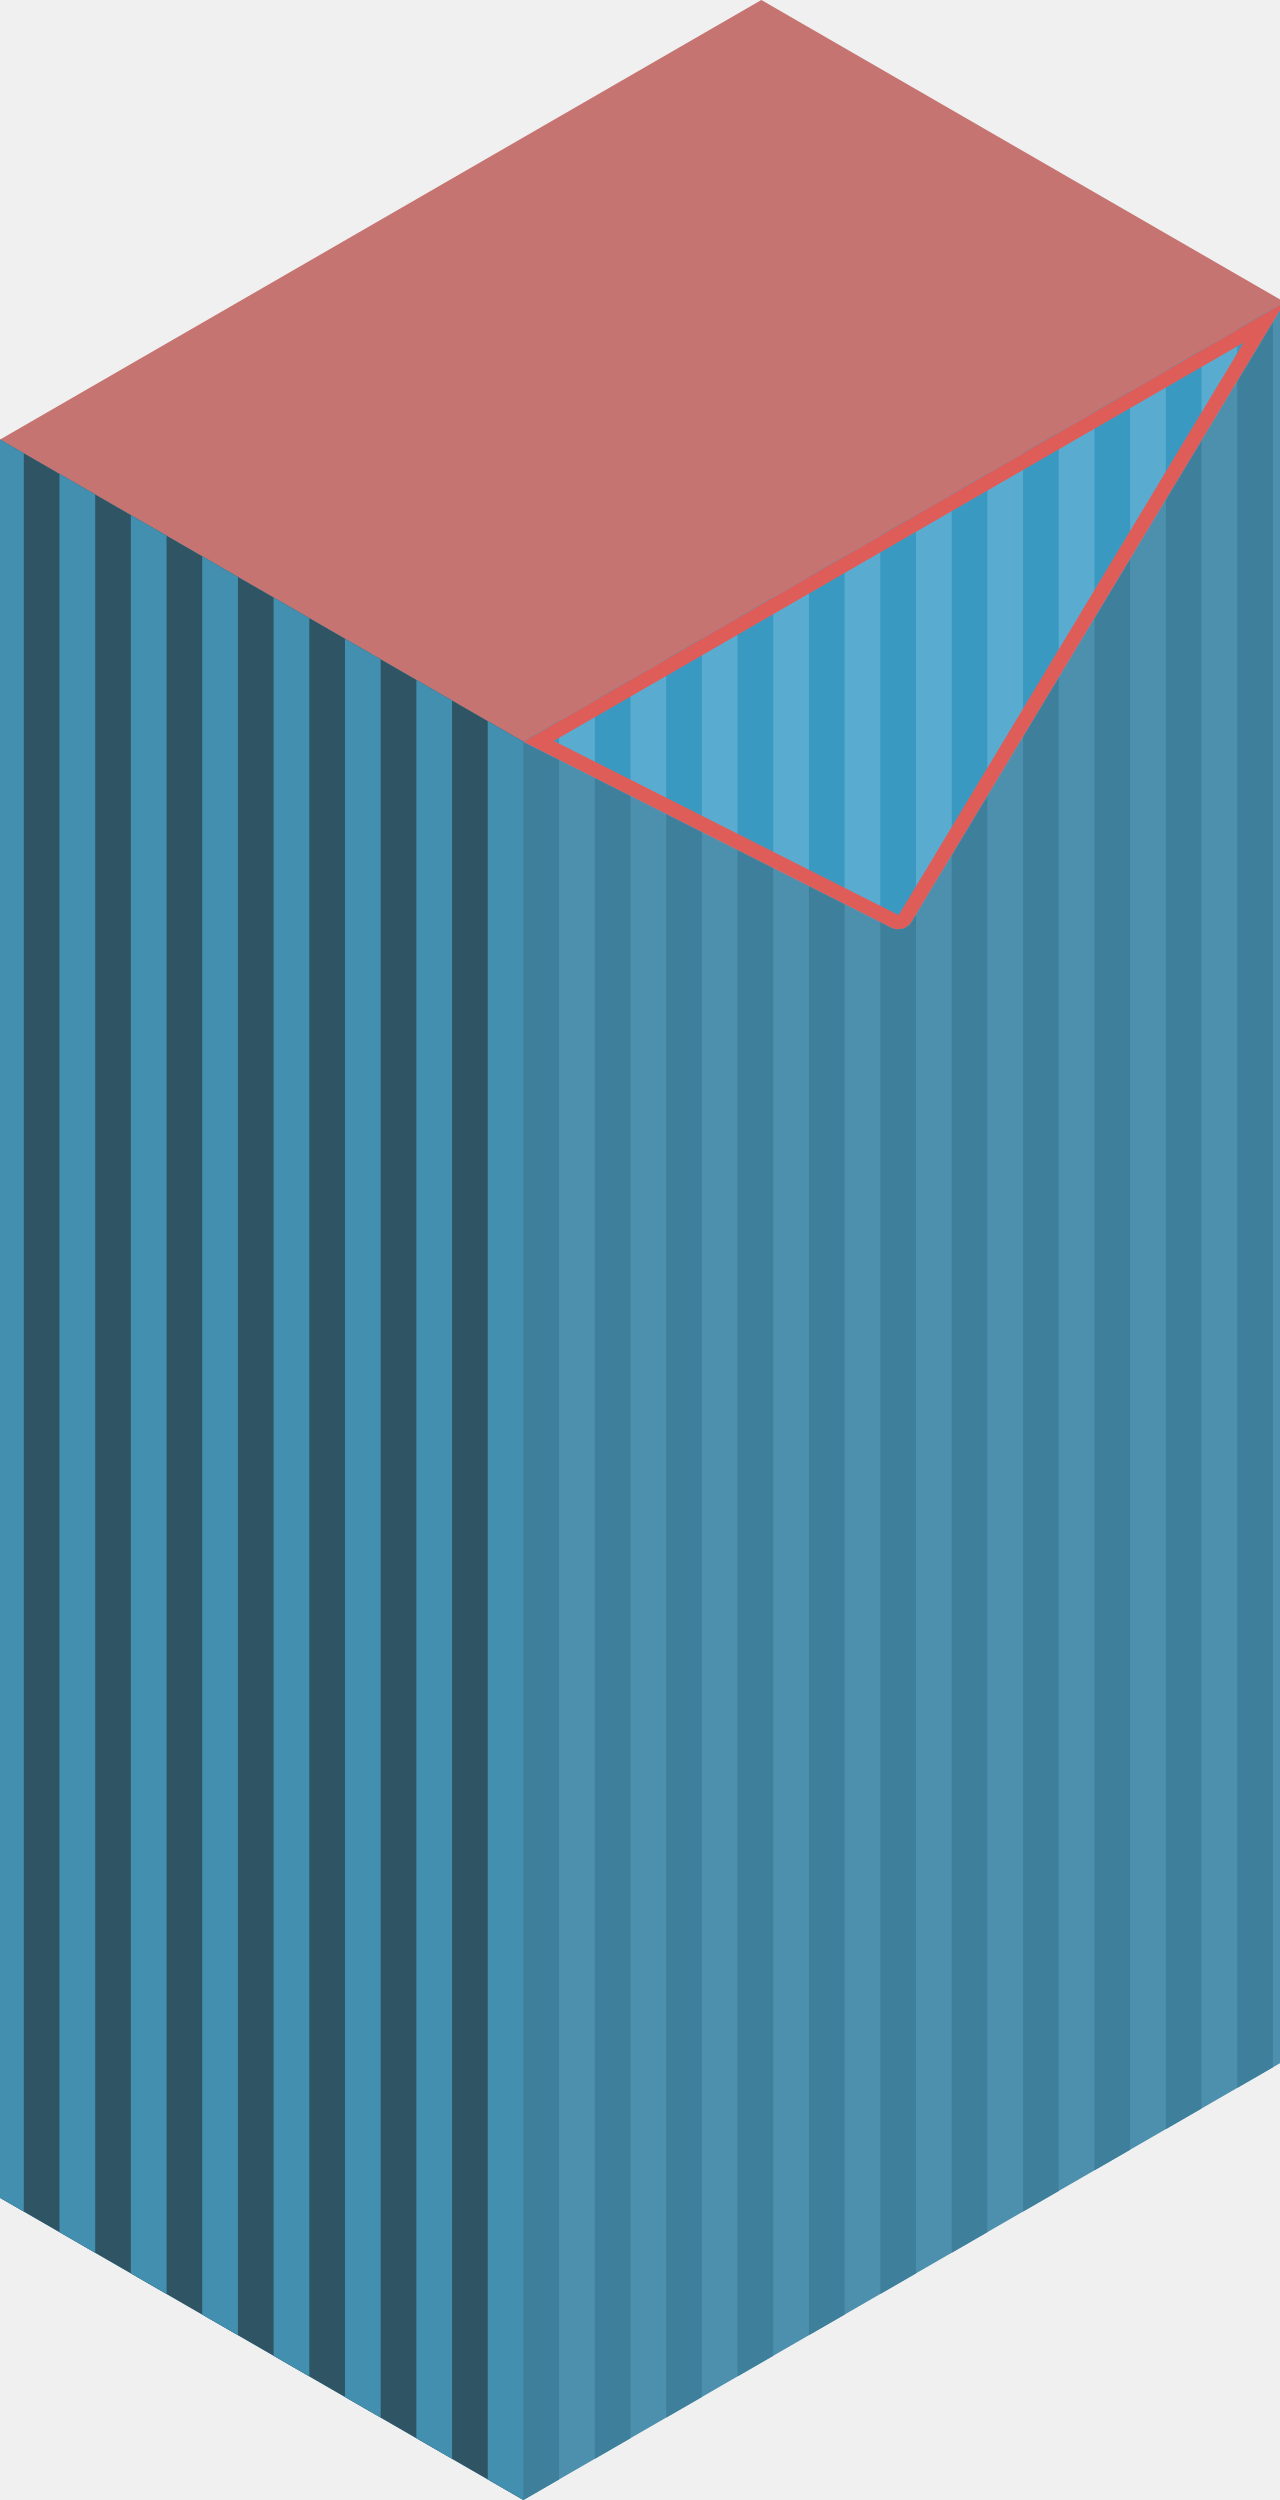
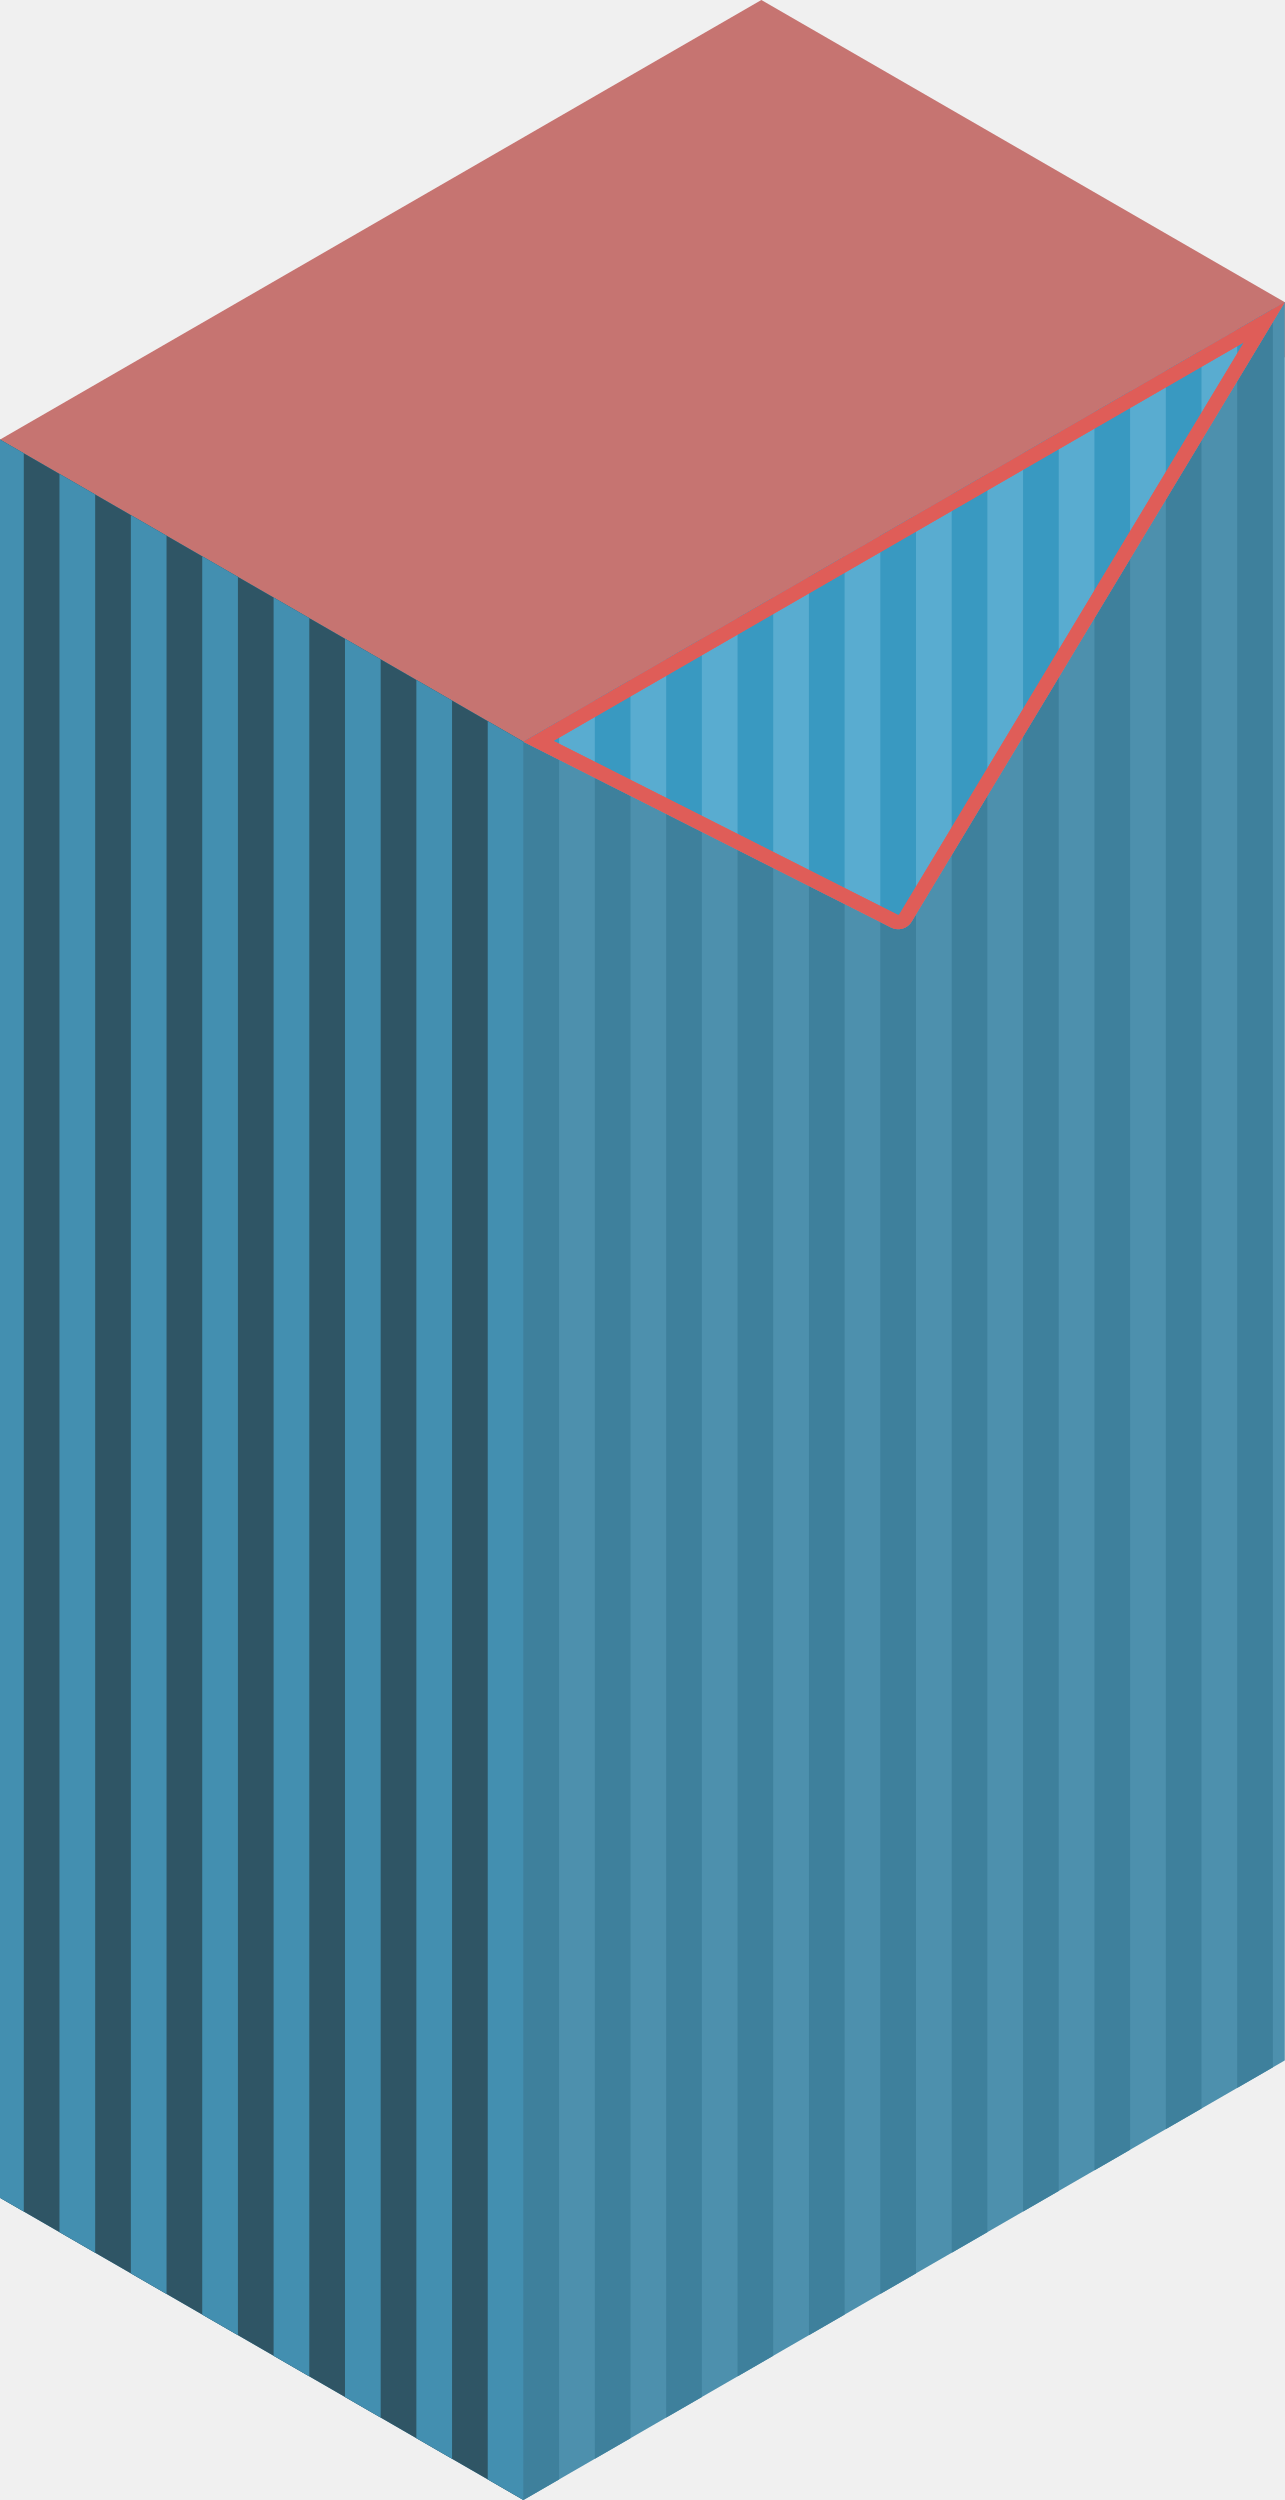
- <svg xmlns="http://www.w3.org/2000/svg" id="Layer_1" data-name="Layer 1" viewBox="0 0 268.903 525.388">
+ <svg xmlns="http://www.w3.org/2000/svg" id="Layer_1" data-name="Layer 1" viewBox="0 0 270 525.388">
  <defs>
    <style>
-       .cls-1 {
-         fill: #fff;
-       }
- 
-       .cls-2, .cls-3 {
-         fill: none;
-       }
- 
-       .cls-3, .cls-5 {
-         clip-path: url(#clip-path);
-       }
- 
      .top-dark {
        fill: #c67471;
      }

      .curtain-R-prim-dark-light {
        fill: #4d90ad;
      }

      .curtain-L-prim-dark {
        fill: #2f5565;
      }

      .curtain-R-prim-dark {
        fill: #3e809c;
      }

      .curtain-L-prim-light {
        fill: #438fb0;
      }

-       .cls-4 {
-         mask: url(#mask);
-       }
- 
      .curtain-R-prim-light {
        fill: #59acd0;
      }

      .curtain-R-prim-light-dark {
        fill: #3999c1;
      }

-       .cls-6 {
-         mask: url(#mask-2);
-       }
- 
-       .cls-7 {
+       .cls-1 {
        fill: #df5d58;
      }
    </style>
-     <clipPath id="clip-path">
-       <path class="cls-2" d="M110,155.884,270,63.508,191.548,193.729a3.285,3.285,0,0,1-4.226,1.217Z" />
-     </clipPath>
-     <mask id="mask" x="110" y="63.508" width="160" height="131.772" maskUnits="userSpaceOnUse">
-       <g id="_mask_M5QoDgWpisNbumVimiZiMWCAe39XP3jx" data-name=" mask M5QoDgWpisNbumVimiZiMWCAe39XP3jx">
-         <path class="cls-1" d="M110,155.884,270,63.508,191.548,193.729a3.285,3.285,0,0,1-4.226,1.217Z" />
-       </g>
-     </mask>
-     <mask id="mask-2" x="103.695" y="60.91" width="168.875" height="137.377" maskUnits="userSpaceOnUse">
-       <g id="_mask_M5QoDgWpisNbumVimiZiMWCAe39XP3jx-2" data-name=" mask M5QoDgWpisNbumVimiZiMWCAe39XP3jx">
-         <path class="cls-1" d="M110,155.884,270,63.508,191.548,193.729a3.285,3.285,0,0,1-4.226,1.217Z" />
-       </g>
-     </mask>
  </defs>
  <g id="root">
    <path id="anchor_0_155.884_270" class="top-dark" d="M0,103.923V92.376L160,0,270,63.508V75.055L110,167.431Z" />
-     <path class="curtain-R-prim-dark-light" d="M270,63.508,110,155.884,0,92.376V461.88l110,63.508,160-92.376Z" />
-     <path class="curtain-L-prim-dark" d="M0,92.376l110,63.508V525.388L0,461.88Z" />
-     <path class="curtain-R-prim-dark" d="M110,155.884l7.5-4.33V521.058l-7.5,4.33Z" />
-     <path class="curtain-L-prim-light" d="M110,155.884l-7.5-4.33V521.058l7.5,4.33Z" />
-     <path class="curtain-R-prim-dark" d="M140,138.564l7.5-4.331V503.738l-7.5,4.33Z" />
-     <path class="curtain-L-prim-light" d="M80,138.564l-7.5-4.331V503.738l7.5,4.33Z" />
-     <path class="curtain-R-prim-dark" d="M170,121.243l7.5-4.33V486.417l-7.5,4.33Z" />
-     <path class="curtain-L-prim-light" d="M50,121.243l-7.5-4.33V486.417l7.5,4.33Z" />
-     <path class="curtain-L-prim-light" d="M20,103.923l-7.5-4.331V469.097l7.5,4.33Z" />
-     <path class="curtain-R-prim-dark" d="M200,103.923l7.5-4.331V469.097l-7.5,4.33Z" />
-     <path class="curtain-R-prim-dark" d="M230,86.602l7.5-4.33V451.776l-7.5,4.33Z" />
-     <path class="curtain-R-prim-dark" d="M260,69.282l7.5-4.331V434.456l-7.5,4.33Z" />
-     <path class="curtain-R-prim-dark" d="M125,147.224l7.5-4.33V512.398l-7.5,4.33Z" />
-     <path class="curtain-L-prim-light" d="M95,147.224l-7.5-4.33V512.398l7.5,4.33Z" />
-     <path class="curtain-R-prim-dark" d="M155,129.903l7.5-4.33V495.077l-7.5,4.33Z" />
-     <path class="curtain-L-prim-light" d="M65,129.903l-7.5-4.33V495.077l7.5,4.33Z" />
-     <path class="curtain-L-prim-light" d="M35,112.583l-7.5-4.33V477.757l7.5,4.33Z" />
-     <path class="curtain-L-prim-light" d="M5,95.262,0,92.376V461.88l5,2.886Z" />
-     <path class="curtain-R-prim-dark" d="M185,112.583l7.5-4.33V477.757l-7.5,4.33Z" />
-     <path class="curtain-R-prim-dark" d="M215,95.262l7.5-4.33V460.436l-7.5,4.33Z" />
-     <path class="curtain-R-prim-dark" d="M245,77.942l7.5-4.33V443.116l-7.5,4.33Z" />
-     <g class="cls-4">
-       <path class="curtain-R-prim-light" d="M110,155.884,270,63.508,191.548,193.729a3.285,3.285,0,0,1-4.226,1.217Z" />
+     <path id="Path" class="curtain-R-prim-dark-light" d="M270,63.508,110,155.884,0,92.376V461.88l110,63.508,160-92.376Z" />
+     <path id="Path-2" data-name="Path" class="curtain-L-prim-dark" d="M0,92.376l110,63.508V525.388L0,461.88Z" />
+     <path id="Path-3" data-name="Path" class="curtain-R-prim-dark" d="M110,155.884l7.5-4.33V521.058l-7.5,4.33Z" />
+     <path id="Path-4" data-name="Path" class="curtain-L-prim-light" d="M110,155.884l-7.5-4.33V521.058l7.5,4.33Z" />
+     <path id="Path-5" data-name="Path" class="curtain-R-prim-dark" d="M140,138.564l7.5-4.331V503.738l-7.5,4.33Z" />
+     <path id="Path-6" data-name="Path" class="curtain-L-prim-light" d="M80,138.564l-7.5-4.331V503.738l7.5,4.33Z" />
+     <path id="Path-7" data-name="Path" class="curtain-R-prim-dark" d="M170,121.243l7.5-4.33V486.417l-7.5,4.33Z" />
+     <path id="Path-8" data-name="Path" class="curtain-L-prim-light" d="M50,121.243l-7.5-4.33V486.417l7.5,4.33Z" />
+     <path id="Path-9" data-name="Path" class="curtain-L-prim-light" d="M20,103.923l-7.5-4.331V469.097l7.5,4.33Z" />
+     <path id="Path-10" data-name="Path" class="curtain-R-prim-dark" d="M200,103.923l7.5-4.331V469.097l-7.5,4.33Z" />
+     <path id="Path-11" data-name="Path" class="curtain-R-prim-dark" d="M230,86.602l7.5-4.33V451.776l-7.5,4.33Z" />
+     <path id="Path-12" data-name="Path" class="curtain-R-prim-dark" d="M260,69.282l7.5-4.331V434.456l-7.5,4.33Z" />
+     <path id="Path-13" data-name="Path" class="curtain-R-prim-dark" d="M125,147.224l7.5-4.33V512.398l-7.5,4.33Z" />
+     <path id="Path-14" data-name="Path" class="curtain-L-prim-light" d="M95,147.224l-7.5-4.33V512.398l7.5,4.33Z" />
+     <path id="Path-15" data-name="Path" class="curtain-R-prim-dark" d="M155,129.903l7.5-4.33V495.077l-7.5,4.33Z" />
+     <path id="Path-16" data-name="Path" class="curtain-L-prim-light" d="M65,129.903l-7.5-4.33V495.077l7.5,4.33Z" />
+     <path id="Path-17" data-name="Path" class="curtain-L-prim-light" d="M35,112.583l-7.5-4.33V477.757l7.5,4.33Z" />
+     <path id="Path-18" data-name="Path" class="curtain-L-prim-light" d="M5,95.262,0,92.376V461.88l5,2.886Z" />
+     <path id="Path-19" data-name="Path" class="curtain-R-prim-dark" d="M185,112.583l7.5-4.33V477.757l-7.5,4.33Z" />
+     <path id="Path-20" data-name="Path" class="curtain-R-prim-dark" d="M215,95.262l7.5-4.33V460.436l-7.5,4.33Z" />
+     <path id="Path-21" data-name="Path" class="curtain-R-prim-dark" d="M245,77.942l7.5-4.33V443.116l-7.5,4.33Z" />
+     <path id="Mask" class="curtain-R-prim-light" d="M110,155.884,270,63.508,191.548,193.729a3.285,3.285,0,0,1-4.226,1.217Z" />
+     <g>
+       <polygon class="curtain-R-prim-light-dark" points="117.5 159.673 117.5 151.554 110 155.884 117.5 159.673" />
+       <polygon class="curtain-R-prim-light-dark" points="140 138.564 140 171.039 147.5 174.829 147.5 134.233 144.323 136.067 140 138.564" />
+       <polygon class="curtain-R-prim-light-dark" points="170 121.243 170 186.195 177.5 189.984 177.5 116.913 171.676 120.275 170 121.243" />
+       <polygon class="curtain-R-prim-light-dark" points="200 103.923 200 179.7 207.5 167.25 207.5 99.592 204.224 101.484 200 103.923" />
+       <polygon class="curtain-R-prim-light-dark" points="230 86.602 230 129.903 237.5 117.454 237.5 82.272 230.67 86.215 230 86.602" />
+       <polygon class="curtain-R-prim-light-dark" points="264.191 66.862 260 69.282 260 80.107 267.5 67.658 267.5 64.952 264.191 66.862" />
+       <polygon class="curtain-R-prim-light-dark" points="125 163.462 132.5 167.251 132.5 142.894 125 147.224 125 163.462" />
+       <polygon class="curtain-R-prim-light-dark" points="155 178.618 162.5 182.406 162.5 125.573 155 129.903 155 178.618" />
+       <path class="curtain-R-prim-light-dark" d="M185,193.773l2.322,1.173a3.285,3.285,0,0,0,4.226-1.217l.952-1.58v-83.896l-7.5,4.33Z" />
+       <polygon class="curtain-R-prim-light-dark" points="215 154.801 222.5 142.352 222.5 90.932 215 95.262 215 154.801" />
+       <polygon class="curtain-R-prim-light-dark" points="245 105.005 252.5 92.556 252.5 73.612 245 77.942 245 105.005" />
    </g>
-     <path class="curtain-R-prim-light" d="M110,155.884,270,63.508,191.548,193.729a3.285,3.285,0,0,1-4.226,1.217Z" />
-     <g class="cls-5">
-       <path class="curtain-R-prim-light-dark" d="M110,155.884l7.5-4.33V255.477l-7.5,4.33Z" />
-       <path class="curtain-R-prim-light-dark" d="M140,138.564l7.5-4.331V238.156l-7.5,4.331Z" />
-       <path class="curtain-R-prim-light-dark" d="M170,121.243l7.5-4.33V220.836l-7.5,4.33Z" />
-       <path class="curtain-R-prim-light-dark" d="M200,103.923l7.5-4.331V203.515l-7.5,4.331Z" />
-       <path class="curtain-R-prim-light-dark" d="M230,86.602l7.5-4.33V186.195l-7.5,4.33Z" />
-       <path class="curtain-R-prim-light-dark" d="M260,69.282l7.5-4.331V168.874l-7.5,4.331Z" />
-       <path class="curtain-R-prim-light-dark" d="M125,147.224l7.5-4.33V246.817l-7.5,4.33Z" />
-       <path class="curtain-R-prim-light-dark" d="M155,129.903l7.5-4.33V229.496l-7.5,4.33Z" />
-       <path class="curtain-R-prim-light-dark" d="M185,112.583l7.5-4.33V212.176l-7.5,4.33Z" />
-       <path class="curtain-R-prim-light-dark" d="M215,95.262l7.5-4.33V194.855l-7.5,4.33Z" />
-       <path class="curtain-R-prim-light-dark" d="M245,77.942l7.5-4.33V177.535l-7.5,4.33Z" />
-     </g>
-     <g class="cls-6">
-       <g>
-         <path class="cls-7" d="M188.758,198.287a6.167,6.167,0,0,1-2.788-.663L103.695,156.06,268.5,60.91l4.07,4.146L194.118,195.277A6.257,6.257,0,0,1,188.758,198.287Zm-72.454-42.579,72.37,36.56a.312.312,0,0,0,.303-.087L261.43,71.92Z" />
-         <path class="cls-7" d="M188.758,198.287a6.167,6.167,0,0,1-2.788-.663L103.695,156.06,268.5,60.91l4.07,4.146L194.118,195.277A6.257,6.257,0,0,1,188.758,198.287Zm-72.454-42.579,72.37,36.56a.312.312,0,0,0,.303-.087L261.43,71.92Z" />
-       </g>
+     <g>
+       <path class="cls-1" d="M110,155.884l77.322,39.062a3.285,3.285,0,0,0,4.226-1.217L270,63.508Zm78.99,36.28a.273.273,0,0,1-.24.12.193.193,0,0,1-.08-.02l-72.37-36.56,145.13-83.78Z" />
+       <path class="cls-1" d="M110,155.884l77.322,39.062a3.285,3.285,0,0,0,4.226-1.217L270,63.508Zm78.99,36.28a.273.273,0,0,1-.24.12.193.193,0,0,1-.08-.02l-72.37-36.56,145.13-83.78Z" />
    </g>
  </g>
</svg>
